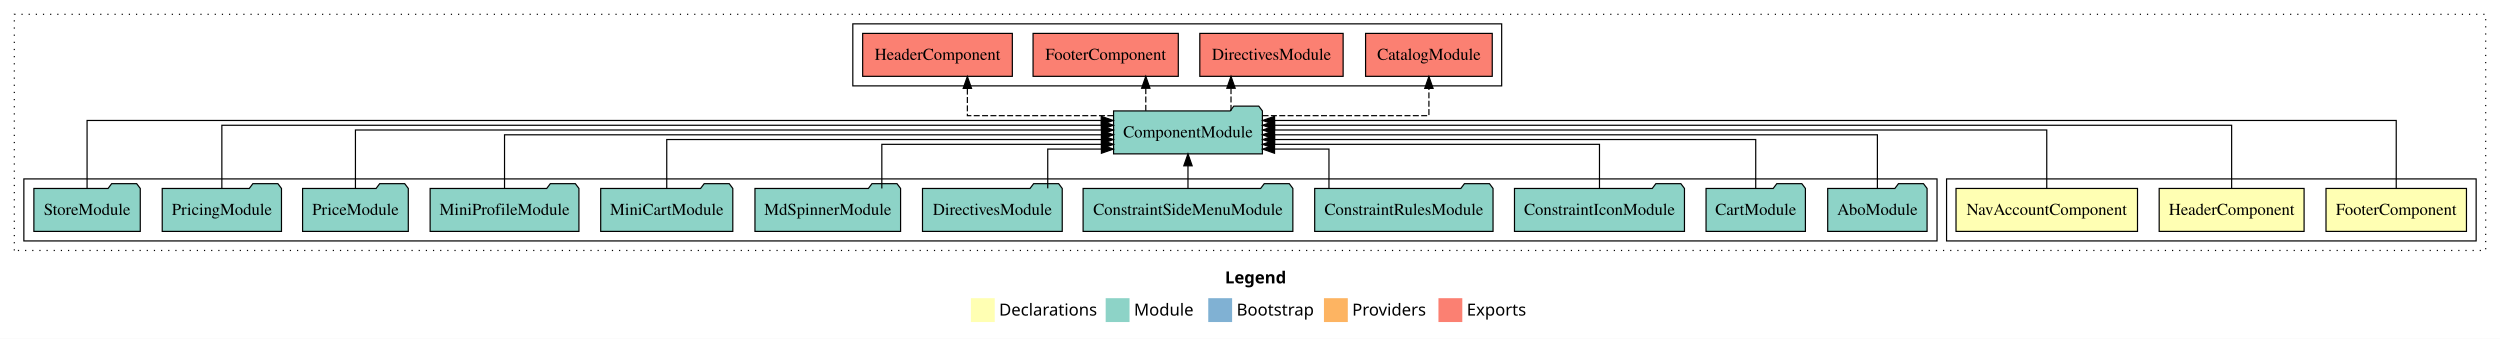
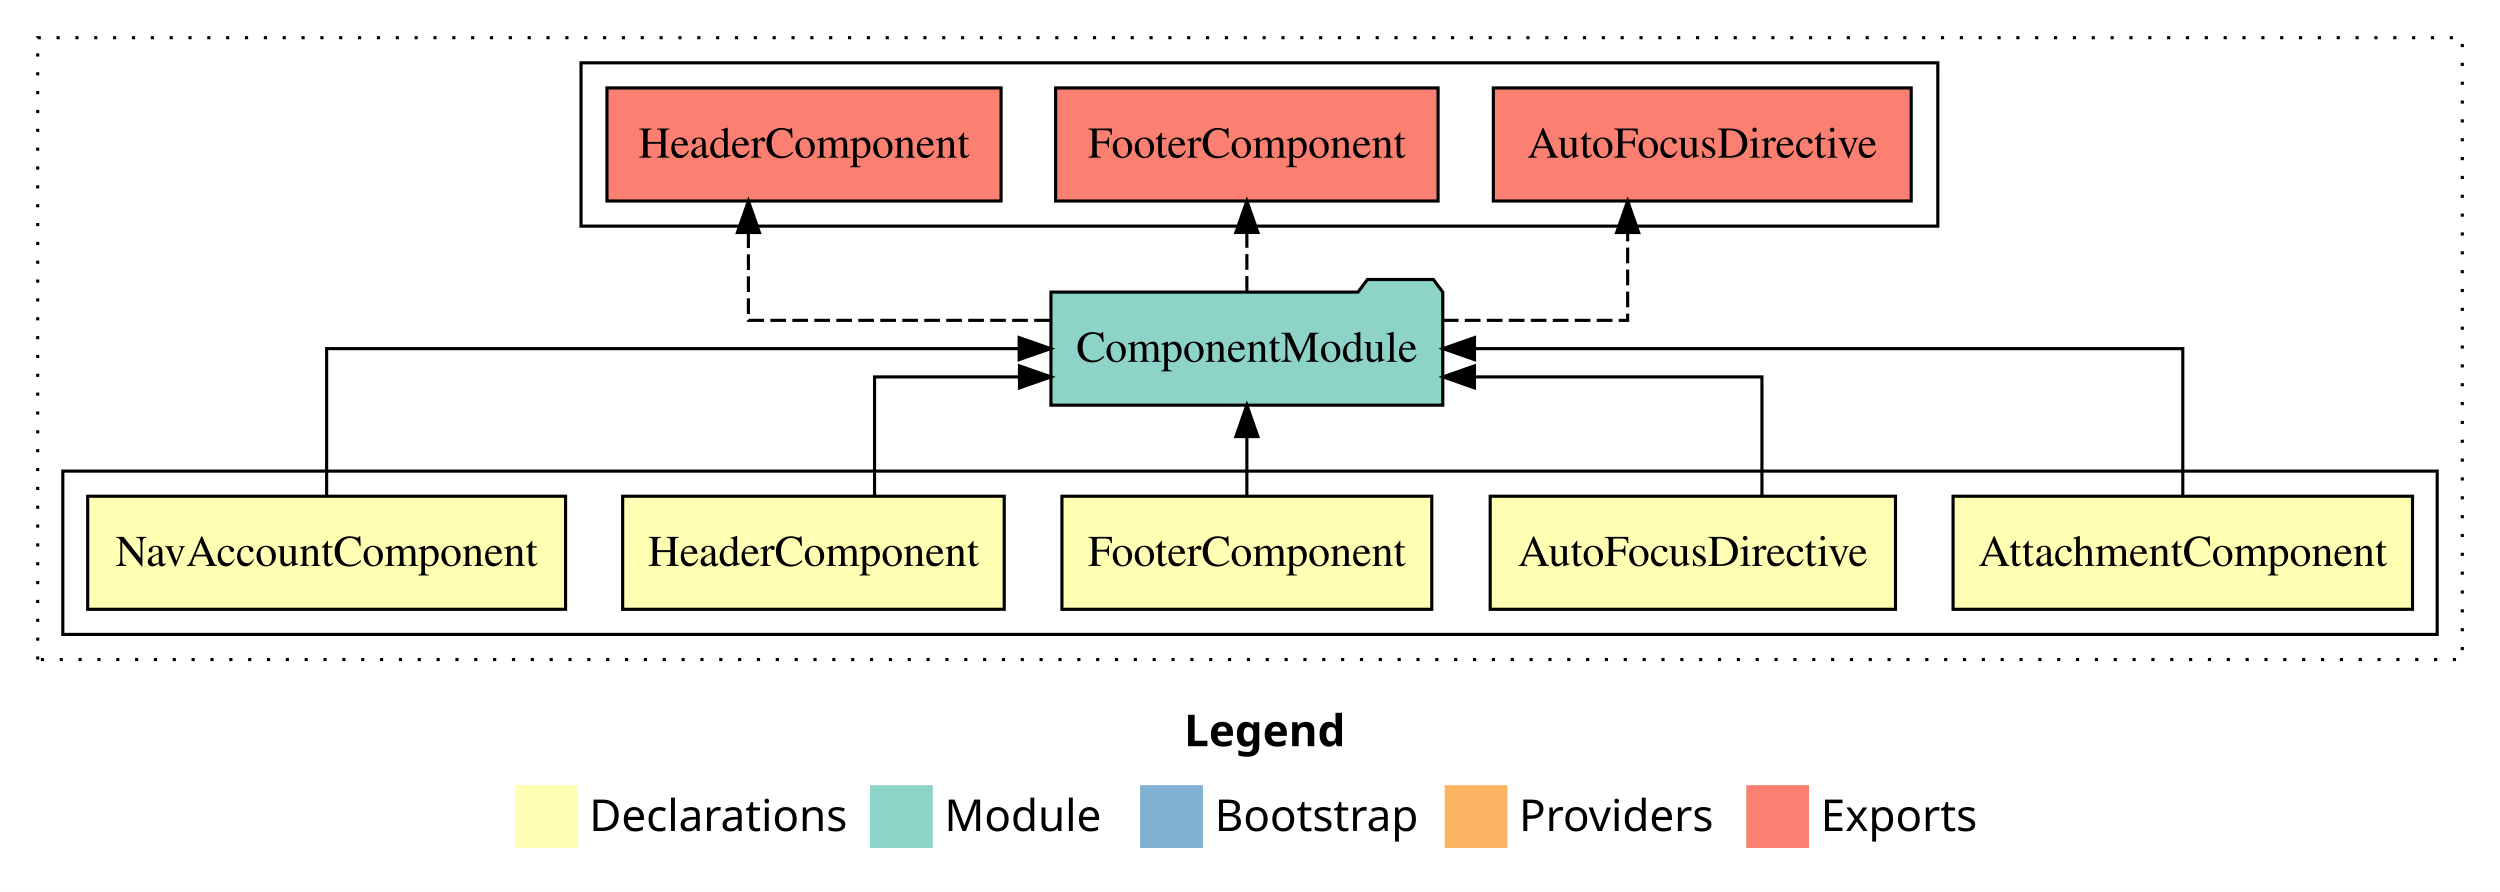
- <svg xmlns="http://www.w3.org/2000/svg" width="2096pt" height="284pt" viewBox="0.00 0.00 2096.00 284.00">
+ <svg xmlns="http://www.w3.org/2000/svg" width="796pt" height="284pt" viewBox="0.00 0.00 796.00 284.00">
  <g id="graph0" class="graph" transform="scale(1 1) rotate(0) translate(4 280)">
-     <polygon fill="#ffffff" stroke="transparent" points="-4,4 -4,-280 2092,-280 2092,4 -4,4" />
-     <text text-anchor="start" x="1023.009" y="-42.4" font-family="sans-serif" font-weight="bold" font-size="14.00" fill="#000000">Legend</text>
-     <polygon fill="#ffffb3" stroke="transparent" points="810,-10 810,-30 830,-30 830,-10 810,-10" />
-     <text text-anchor="start" x="833.629" y="-15.4" font-family="sans-serif" font-size="14.00" fill="#000000">  Declarations</text>
-     <polygon fill="#8dd3c7" stroke="transparent" points="923,-10 923,-30 943,-30 943,-10 923,-10" />
-     <text text-anchor="start" x="946.725" y="-15.4" font-family="sans-serif" font-size="14.00" fill="#000000">  Module</text>
-     <polygon fill="#80b1d3" stroke="transparent" points="1009,-10 1009,-30 1029,-30 1029,-10 1009,-10" />
-     <text text-anchor="start" x="1032.781" y="-15.4" font-family="sans-serif" font-size="14.00" fill="#000000">  Bootstrap</text>
-     <polygon fill="#fdb462" stroke="transparent" points="1106,-10 1106,-30 1126,-30 1126,-10 1106,-10" />
-     <text text-anchor="start" x="1129.673" y="-15.4" font-family="sans-serif" font-size="14.00" fill="#000000">  Providers</text>
-     <polygon fill="#fb8072" stroke="transparent" points="1202,-10 1202,-30 1222,-30 1222,-10 1202,-10" />
-     <text text-anchor="start" x="1225.726" y="-15.4" font-family="sans-serif" font-size="14.00" fill="#000000">  Exports</text>
+     <polygon fill="#ffffff" stroke="transparent" points="-4,4 -4,-280 792,-280 792,4 -4,4" />
+     <text text-anchor="start" x="373.009" y="-42.4" font-family="sans-serif" font-weight="bold" font-size="14.00" fill="#000000">Legend</text>
+     <polygon fill="#ffffb3" stroke="transparent" points="160,-10 160,-30 180,-30 180,-10 160,-10" />
+     <text text-anchor="start" x="183.629" y="-15.4" font-family="sans-serif" font-size="14.00" fill="#000000">  Declarations</text>
+     <polygon fill="#8dd3c7" stroke="transparent" points="273,-10 273,-30 293,-30 293,-10 273,-10" />
+     <text text-anchor="start" x="296.725" y="-15.4" font-family="sans-serif" font-size="14.00" fill="#000000">  Module</text>
+     <polygon fill="#80b1d3" stroke="transparent" points="359,-10 359,-30 379,-30 379,-10 359,-10" />
+     <text text-anchor="start" x="382.781" y="-15.4" font-family="sans-serif" font-size="14.00" fill="#000000">  Bootstrap</text>
+     <polygon fill="#fdb462" stroke="transparent" points="456,-10 456,-30 476,-30 476,-10 456,-10" />
+     <text text-anchor="start" x="479.673" y="-15.4" font-family="sans-serif" font-size="14.00" fill="#000000">  Providers</text>
+     <polygon fill="#fb8072" stroke="transparent" points="552,-10 552,-30 572,-30 572,-10 552,-10" />
+     <text text-anchor="start" x="575.726" y="-15.4" font-family="sans-serif" font-size="14.00" fill="#000000">  Exports</text>
    <g id="clust1" class="cluster">
-       <polygon fill="none" stroke="#000000" stroke-dasharray="1,5" points="8,-70 8,-268 2080,-268 2080,-70 8,-70" />
+       <polygon fill="none" stroke="#000000" stroke-dasharray="1,5" points="8,-70 8,-268 780,-268 780,-70 8,-70" />
    </g>
    <g id="clust2" class="cluster">
-       <polygon fill="none" stroke="#000000" points="1628,-78 1628,-130 2072,-130 2072,-78 1628,-78" />
+       <polygon fill="none" stroke="#000000" points="16,-78 16,-130 772,-130 772,-78 16,-78" />
    </g>
-     <g id="clust6" class="cluster">
-       <polygon fill="none" stroke="#000000" points="16,-78 16,-130 1620,-130 1620,-78 16,-78" />
-     </g>
-     <g id="clust7" class="cluster">
-       <polygon fill="none" stroke="#000000" points="711,-208 711,-260 1255,-260 1255,-208 711,-208" />
+     <g id="clust9" class="cluster">
+       <polygon fill="none" stroke="#000000" points="181,-208 181,-260 613,-260 613,-208 181,-208" />
    </g>
    <g id="node1" class="node">
-       <polygon fill="#ffffb3" stroke="#000000" points="2063.881,-122 1946.119,-122 1946.119,-86 2063.881,-86 2063.881,-122" />
-       <text text-anchor="middle" x="2005" y="-99.8" font-family="Times,serif" font-size="14.00" fill="#000000">FooterComponent</text>
+       <polygon fill="#ffffb3" stroke="#000000" points="764.146,-122 617.854,-122 617.854,-86 764.146,-86 764.146,-122" />
+       <text text-anchor="middle" x="691" y="-99.8" font-family="Times,serif" font-size="14.00" fill="#000000">AttachmentComponent</text>
+     </g>
+     <g id="node6" class="node">
+       <polygon fill="#8dd3c7" stroke="#000000" points="455.382,-187 452.382,-191 431.382,-191 428.382,-187 330.618,-187 330.618,-151 455.382,-151 455.382,-187" />
+       <text text-anchor="middle" x="393" y="-164.8" font-family="Times,serif" font-size="14.00" fill="#000000">ComponentModule</text>
+     </g>
+     <g id="edge1" class="edge">
+       <path fill="none" stroke="#000000" d="M691,-122.106C691,-141.339 691,-169 691,-169 691,-169 465.471,-169 465.471,-169" />
+       <polygon fill="#000000" stroke="#000000" points="465.471,-165.5 455.471,-169 465.471,-172.5 465.471,-165.5" />
+     </g>
+     <g id="node2" class="node">
+       <polygon fill="#ffffb3" stroke="#000000" points="599.523,-122 470.477,-122 470.477,-86 599.523,-86 599.523,-122" />
+       <text text-anchor="middle" x="535" y="-99.8" font-family="Times,serif" font-size="14.00" fill="#000000">AutoFocusDirective</text>
+     </g>
+     <g id="edge2" class="edge">
+       <path fill="none" stroke="#000000" d="M557.004,-122.027C557.004,-138.398 557.004,-160 557.004,-160 557.004,-160 465.471,-160 465.471,-160" />
+       <polygon fill="#000000" stroke="#000000" points="465.471,-156.5 455.471,-160 465.471,-163.5 465.471,-156.5" />
+     </g>
+     <g id="node3" class="node">
+       <polygon fill="#ffffb3" stroke="#000000" points="451.881,-122 334.119,-122 334.119,-86 451.881,-86 451.881,-122" />
+       <text text-anchor="middle" x="393" y="-99.8" font-family="Times,serif" font-size="14.00" fill="#000000">FooterComponent</text>
+     </g>
+     <g id="edge3" class="edge">
+       <path fill="none" stroke="#000000" d="M393,-122.106C393,-122.106 393,-140.991 393,-140.991" />
+       <polygon fill="#000000" stroke="#000000" points="389.5,-140.991 393,-150.991 396.5,-140.991 389.5,-140.991" />
    </g>
    <g id="node4" class="node">
-       <polygon fill="#8dd3c7" stroke="#000000" points="1054.382,-187 1051.382,-191 1030.382,-191 1027.382,-187 929.618,-187 929.618,-151 1054.382,-151 1054.382,-187" />
-       <text text-anchor="middle" x="992" y="-164.8" font-family="Times,serif" font-size="14.00" fill="#000000">ComponentModule</text>
+       <polygon fill="#ffffb3" stroke="#000000" points="315.744,-122 194.256,-122 194.256,-86 315.744,-86 315.744,-122" />
+       <text text-anchor="middle" x="255" y="-99.8" font-family="Times,serif" font-size="14.00" fill="#000000">HeaderComponent</text>
    </g>
-     <g id="edge1" class="edge">
-       <path fill="none" stroke="#000000" d="M2005,-122.155C2005,-144.352 2005,-179 2005,-179 2005,-179 1064.603,-179 1064.603,-179" />
-       <polygon fill="#000000" stroke="#000000" points="1064.603,-175.5 1054.603,-179 1064.603,-182.5 1064.603,-175.5" />
-     </g>
-     <g id="node2" class="node">
-       <polygon fill="#ffffb3" stroke="#000000" points="1927.744,-122 1806.256,-122 1806.256,-86 1927.744,-86 1927.744,-122" />
-       <text text-anchor="middle" x="1867" y="-99.8" font-family="Times,serif" font-size="14.00" fill="#000000">HeaderComponent</text>
-     </g>
-     <g id="edge2" class="edge">
-       <path fill="none" stroke="#000000" d="M1867,-122.284C1867,-143.321 1867,-175 1867,-175 1867,-175 1064.577,-175 1064.577,-175" />
-       <polygon fill="#000000" stroke="#000000" points="1064.577,-171.5 1054.577,-175 1064.577,-178.5 1064.577,-171.5" />
-     </g>
-     <g id="node3" class="node">
-       <polygon fill="#ffffb3" stroke="#000000" points="1788.08,-122 1635.92,-122 1635.92,-86 1788.08,-86 1788.08,-122" />
-       <text text-anchor="middle" x="1712" y="-99.8" font-family="Times,serif" font-size="14.00" fill="#000000">NavAccountComponent</text>
-     </g>
-     <g id="edge3" class="edge">
-       <path fill="none" stroke="#000000" d="M1712,-122.308C1712,-142.145 1712,-171 1712,-171 1712,-171 1064.636,-171 1064.636,-171" />
-       <polygon fill="#000000" stroke="#000000" points="1064.636,-167.5 1054.636,-171 1064.636,-174.5 1064.636,-167.5" />
-     </g>
-     <g id="node17" class="node">
-       <polygon fill="#fb8072" stroke="#000000" points="1247.098,-252 1140.902,-252 1140.902,-216 1247.098,-216 1247.098,-252" />
-       <text text-anchor="middle" x="1194" y="-229.8" font-family="Times,serif" font-size="14.00" fill="#000000">CatalogModule </text>
-     </g>
-     <g id="edge16" class="edge">
-       <path fill="none" stroke="#000000" stroke-dasharray="5,2" d="M1054.531,-183C1113.856,-183 1194,-183 1194,-183 1194,-183 1194,-205.876 1194,-205.876" />
-       <polygon fill="#000000" stroke="#000000" points="1190.5,-205.876 1194,-215.876 1197.5,-205.876 1190.5,-205.876" />
-     </g>
-     <g id="node18" class="node">
-       <polygon fill="#fb8072" stroke="#000000" points="1122.078,-252 1001.922,-252 1001.922,-216 1122.078,-216 1122.078,-252" />
-       <text text-anchor="middle" x="1062" y="-229.8" font-family="Times,serif" font-size="14.00" fill="#000000">DirectivesModule </text>
-     </g>
-     <g id="edge17" class="edge">
-       <path fill="none" stroke="#000000" stroke-dasharray="5,2" d="M1028.076,-187.106C1028.076,-187.106 1028.076,-205.991 1028.076,-205.991" />
-       <polygon fill="#000000" stroke="#000000" points="1024.576,-205.991 1028.076,-215.991 1031.576,-205.991 1024.576,-205.991" />
-     </g>
-     <g id="node19" class="node">
-       <polygon fill="#fb8072" stroke="#000000" points="983.881,-252 862.119,-252 862.119,-216 983.881,-216 983.881,-252" />
-       <text text-anchor="middle" x="923" y="-229.8" font-family="Times,serif" font-size="14.00" fill="#000000">FooterComponent </text>
-     </g>
-     <g id="edge18" class="edge">
-       <path fill="none" stroke="#000000" stroke-dasharray="5,2" d="M956.625,-187.106C956.625,-187.106 956.625,-205.991 956.625,-205.991" />
-       <polygon fill="#000000" stroke="#000000" points="953.125,-205.991 956.625,-215.991 960.125,-205.991 953.125,-205.991" />
-     </g>
-     <g id="node20" class="node">
-       <polygon fill="#fb8072" stroke="#000000" points="844.744,-252 719.256,-252 719.256,-216 844.744,-216 844.744,-252" />
-       <text text-anchor="middle" x="782" y="-229.8" font-family="Times,serif" font-size="14.00" fill="#000000">HeaderComponent </text>
-     </g>
-     <g id="edge19" class="edge">
-       <path fill="none" stroke="#000000" stroke-dasharray="5,2" d="M929.381,-183C875.724,-183 807.042,-183 807.042,-183 807.042,-183 807.042,-205.876 807.042,-205.876" />
-       <polygon fill="#000000" stroke="#000000" points="803.542,-205.876 807.042,-215.876 810.542,-205.876 803.542,-205.876" />
+     <g id="edge4" class="edge">
+       <path fill="none" stroke="#000000" d="M274.457,-122.027C274.457,-138.398 274.457,-160 274.457,-160 274.457,-160 320.604,-160 320.604,-160" />
+       <polygon fill="#000000" stroke="#000000" points="320.604,-163.5 330.604,-160 320.604,-156.5 320.604,-163.5" />
    </g>
    <g id="node5" class="node">
-       <polygon fill="#8dd3c7" stroke="#000000" points="1611.657,-122 1608.657,-126 1587.657,-126 1584.657,-122 1528.343,-122 1528.343,-86 1611.657,-86 1611.657,-122" />
-       <text text-anchor="middle" x="1570" y="-99.8" font-family="Times,serif" font-size="14.00" fill="#000000">AboModule</text>
-     </g>
-     <g id="edge4" class="edge">
-       <path fill="none" stroke="#000000" d="M1570,-122.222C1570,-140.828 1570,-167 1570,-167 1570,-167 1064.405,-167 1064.405,-167" />
-       <polygon fill="#000000" stroke="#000000" points="1064.405,-163.5 1054.405,-167 1064.405,-170.5 1064.405,-163.5" />
-     </g>
-     <g id="node6" class="node">
-       <polygon fill="#8dd3c7" stroke="#000000" points="1509.653,-122 1506.653,-126 1485.653,-126 1482.653,-122 1426.347,-122 1426.347,-86 1509.653,-86 1509.653,-122" />
-       <text text-anchor="middle" x="1468" y="-99.8" font-family="Times,serif" font-size="14.00" fill="#000000">CartModule</text>
+       <polygon fill="#ffffb3" stroke="#000000" points="176.08,-122 23.92,-122 23.92,-86 176.08,-86 176.08,-122" />
+       <text text-anchor="middle" x="100" y="-99.8" font-family="Times,serif" font-size="14.00" fill="#000000">NavAccountComponent</text>
    </g>
    <g id="edge5" class="edge">
-       <path fill="none" stroke="#000000" d="M1468,-122.022C1468,-139.373 1468,-163 1468,-163 1468,-163 1064.718,-163 1064.718,-163" />
-       <polygon fill="#000000" stroke="#000000" points="1064.718,-159.5 1054.718,-163 1064.718,-166.5 1064.718,-159.5" />
+       <path fill="none" stroke="#000000" d="M100,-122.106C100,-141.339 100,-169 100,-169 100,-169 320.503,-169 320.503,-169" />
+       <polygon fill="#000000" stroke="#000000" points="320.504,-172.5 330.503,-169 320.503,-165.5 320.504,-172.5" />
    </g>
    <g id="node7" class="node">
-       <polygon fill="#8dd3c7" stroke="#000000" points="1408.253,-122 1405.253,-126 1384.253,-126 1381.253,-122 1265.747,-122 1265.747,-86 1408.253,-86 1408.253,-122" />
-       <text text-anchor="middle" x="1337" y="-99.8" font-family="Times,serif" font-size="14.00" fill="#000000">ConstraintIconModule</text>
+       <polygon fill="#fb8072" stroke="#000000" points="604.522,-252 471.478,-252 471.478,-216 604.522,-216 604.522,-252" />
+       <text text-anchor="middle" x="538" y="-229.8" font-family="Times,serif" font-size="14.00" fill="#000000">AutoFocusDirective </text>
    </g>
    <g id="edge6" class="edge">
-       <path fill="none" stroke="#000000" d="M1337,-122.009C1337,-138.049 1337,-159 1337,-159 1337,-159 1064.477,-159 1064.477,-159" />
-       <polygon fill="#000000" stroke="#000000" points="1064.477,-155.5 1054.477,-159 1064.477,-162.5 1064.477,-155.5" />
+       <path fill="none" stroke="#000000" stroke-dasharray="5,2" d="M455.399,-178C485.107,-178 514.246,-178 514.246,-178 514.246,-178 514.246,-205.973 514.246,-205.973" />
+       <polygon fill="#000000" stroke="#000000" points="510.747,-205.973 514.246,-215.973 517.746,-205.973 510.747,-205.973" />
    </g>
    <g id="node8" class="node">
-       <polygon fill="#8dd3c7" stroke="#000000" points="1247.765,-122 1244.765,-126 1223.765,-126 1220.765,-122 1098.235,-122 1098.235,-86 1247.765,-86 1247.765,-122" />
-       <text text-anchor="middle" x="1173" y="-99.8" font-family="Times,serif" font-size="14.00" fill="#000000">ConstraintRulesModule</text>
+       <polygon fill="#fb8072" stroke="#000000" points="453.881,-252 332.119,-252 332.119,-216 453.881,-216 453.881,-252" />
+       <text text-anchor="middle" x="393" y="-229.8" font-family="Times,serif" font-size="14.00" fill="#000000">FooterComponent </text>
    </g>
    <g id="edge7" class="edge">
-       <path fill="none" stroke="#000000" d="M1110.203,-122.124C1110.203,-136.783 1110.203,-155 1110.203,-155 1110.203,-155 1064.563,-155 1064.563,-155" />
-       <polygon fill="#000000" stroke="#000000" points="1064.563,-151.5 1054.563,-155 1064.563,-158.5 1064.563,-151.5" />
+       <path fill="none" stroke="#000000" stroke-dasharray="5,2" d="M393,-187.106C393,-187.106 393,-205.991 393,-205.991" />
+       <polygon fill="#000000" stroke="#000000" points="389.5,-205.991 393,-215.991 396.5,-205.991 389.5,-205.991" />
    </g>
    <g id="node9" class="node">
-       <polygon fill="#8dd3c7" stroke="#000000" points="1079.926,-122 1076.926,-126 1055.926,-126 1052.926,-122 904.074,-122 904.074,-86 1079.926,-86 1079.926,-122" />
-       <text text-anchor="middle" x="992" y="-99.8" font-family="Times,serif" font-size="14.00" fill="#000000">ConstraintSideMenuModule</text>
+       <polygon fill="#fb8072" stroke="#000000" points="314.744,-252 189.256,-252 189.256,-216 314.744,-216 314.744,-252" />
+       <text text-anchor="middle" x="252" y="-229.8" font-family="Times,serif" font-size="14.00" fill="#000000">HeaderComponent </text>
    </g>
    <g id="edge8" class="edge">
-       <path fill="none" stroke="#000000" d="M992,-122.106C992,-122.106 992,-140.991 992,-140.991" />
-       <polygon fill="#000000" stroke="#000000" points="988.5,-140.991 992,-150.991 995.5,-140.991 988.5,-140.991" />
-     </g>
-     <g id="node10" class="node">
-       <polygon fill="#8dd3c7" stroke="#000000" points="886.577,-122 883.577,-126 862.577,-126 859.577,-122 769.423,-122 769.423,-86 886.577,-86 886.577,-122" />
-       <text text-anchor="middle" x="828" y="-99.8" font-family="Times,serif" font-size="14.00" fill="#000000">DirectivesModule</text>
-     </g>
-     <g id="edge9" class="edge">
-       <path fill="none" stroke="#000000" d="M874.424,-122.124C874.424,-136.783 874.424,-155 874.424,-155 874.424,-155 919.425,-155 919.425,-155" />
-       <polygon fill="#000000" stroke="#000000" points="919.425,-158.5 929.425,-155 919.425,-151.5 919.425,-158.5" />
-     </g>
-     <g id="node11" class="node">
-       <polygon fill="#8dd3c7" stroke="#000000" points="751.044,-122 748.044,-126 727.044,-126 724.044,-122 628.956,-122 628.956,-86 751.044,-86 751.044,-122" />
-       <text text-anchor="middle" x="690" y="-99.8" font-family="Times,serif" font-size="14.00" fill="#000000">MdSpinnerModule</text>
-     </g>
-     <g id="edge10" class="edge">
-       <path fill="none" stroke="#000000" d="M735.325,-122.009C735.325,-138.049 735.325,-159 735.325,-159 735.325,-159 919.538,-159 919.538,-159" />
-       <polygon fill="#000000" stroke="#000000" points="919.538,-162.5 929.538,-159 919.538,-155.5 919.538,-162.5" />
-     </g>
-     <g id="node12" class="node">
-       <polygon fill="#8dd3c7" stroke="#000000" points="610.378,-122 607.378,-126 586.378,-126 583.378,-122 499.622,-122 499.622,-86 610.378,-86 610.378,-122" />
-       <text text-anchor="middle" x="555" y="-99.8" font-family="Times,serif" font-size="14.00" fill="#000000">MiniCartModule</text>
-     </g>
-     <g id="edge11" class="edge">
-       <path fill="none" stroke="#000000" d="M555,-122.022C555,-139.373 555,-163 555,-163 555,-163 919.389,-163 919.389,-163" />
-       <polygon fill="#000000" stroke="#000000" points="919.389,-166.5 929.389,-163 919.389,-159.5 919.389,-166.5" />
-     </g>
-     <g id="node13" class="node">
-       <polygon fill="#8dd3c7" stroke="#000000" points="481.375,-122 478.375,-126 457.375,-126 454.375,-122 356.625,-122 356.625,-86 481.375,-86 481.375,-122" />
-       <text text-anchor="middle" x="419" y="-99.8" font-family="Times,serif" font-size="14.00" fill="#000000">MiniProfileModule</text>
-     </g>
-     <g id="edge12" class="edge">
-       <path fill="none" stroke="#000000" d="M419,-122.222C419,-140.828 419,-167 419,-167 419,-167 919.588,-167 919.588,-167" />
-       <polygon fill="#000000" stroke="#000000" points="919.588,-170.5 929.588,-167 919.588,-163.5 919.588,-170.5" />
-     </g>
-     <g id="node14" class="node">
-       <polygon fill="#8dd3c7" stroke="#000000" points="338.313,-122 335.313,-126 314.313,-126 311.313,-122 249.687,-122 249.687,-86 338.313,-86 338.313,-122" />
-       <text text-anchor="middle" x="294" y="-99.8" font-family="Times,serif" font-size="14.00" fill="#000000">PriceModule</text>
-     </g>
-     <g id="edge13" class="edge">
-       <path fill="none" stroke="#000000" d="M294,-122.308C294,-142.145 294,-171 294,-171 294,-171 919.443,-171 919.443,-171" />
-       <polygon fill="#000000" stroke="#000000" points="919.443,-174.5 929.443,-171 919.443,-167.5 919.443,-174.5" />
-     </g>
-     <g id="node15" class="node">
-       <polygon fill="#8dd3c7" stroke="#000000" points="231.989,-122 228.989,-126 207.989,-126 204.989,-122 132.011,-122 132.011,-86 231.989,-86 231.989,-122" />
-       <text text-anchor="middle" x="182" y="-99.8" font-family="Times,serif" font-size="14.00" fill="#000000">PricingModule</text>
-     </g>
-     <g id="edge14" class="edge">
-       <path fill="none" stroke="#000000" d="M182,-122.284C182,-143.321 182,-175 182,-175 182,-175 919.451,-175 919.451,-175" />
-       <polygon fill="#000000" stroke="#000000" points="919.451,-178.5 929.451,-175 919.451,-171.5 919.451,-178.5" />
-     </g>
-     <g id="node16" class="node">
-       <polygon fill="#8dd3c7" stroke="#000000" points="113.598,-122 110.598,-126 89.598,-126 86.598,-122 24.402,-122 24.402,-86 113.598,-86 113.598,-122" />
-       <text text-anchor="middle" x="69" y="-99.8" font-family="Times,serif" font-size="14.00" fill="#000000">StoreModule</text>
-     </g>
-     <g id="edge15" class="edge">
-       <path fill="none" stroke="#000000" d="M69,-122.155C69,-144.352 69,-179 69,-179 69,-179 919.284,-179 919.284,-179" />
-       <polygon fill="#000000" stroke="#000000" points="919.284,-182.5 929.284,-179 919.284,-175.5 919.284,-182.5" />
+       <path fill="none" stroke="#000000" stroke-dasharray="5,2" d="M330.275,-178C285.913,-178 234.293,-178 234.293,-178 234.293,-178 234.293,-205.973 234.293,-205.973" />
+       <polygon fill="#000000" stroke="#000000" points="230.793,-205.973 234.293,-215.973 237.793,-205.973 230.793,-205.973" />
    </g>
  </g>
</svg>
